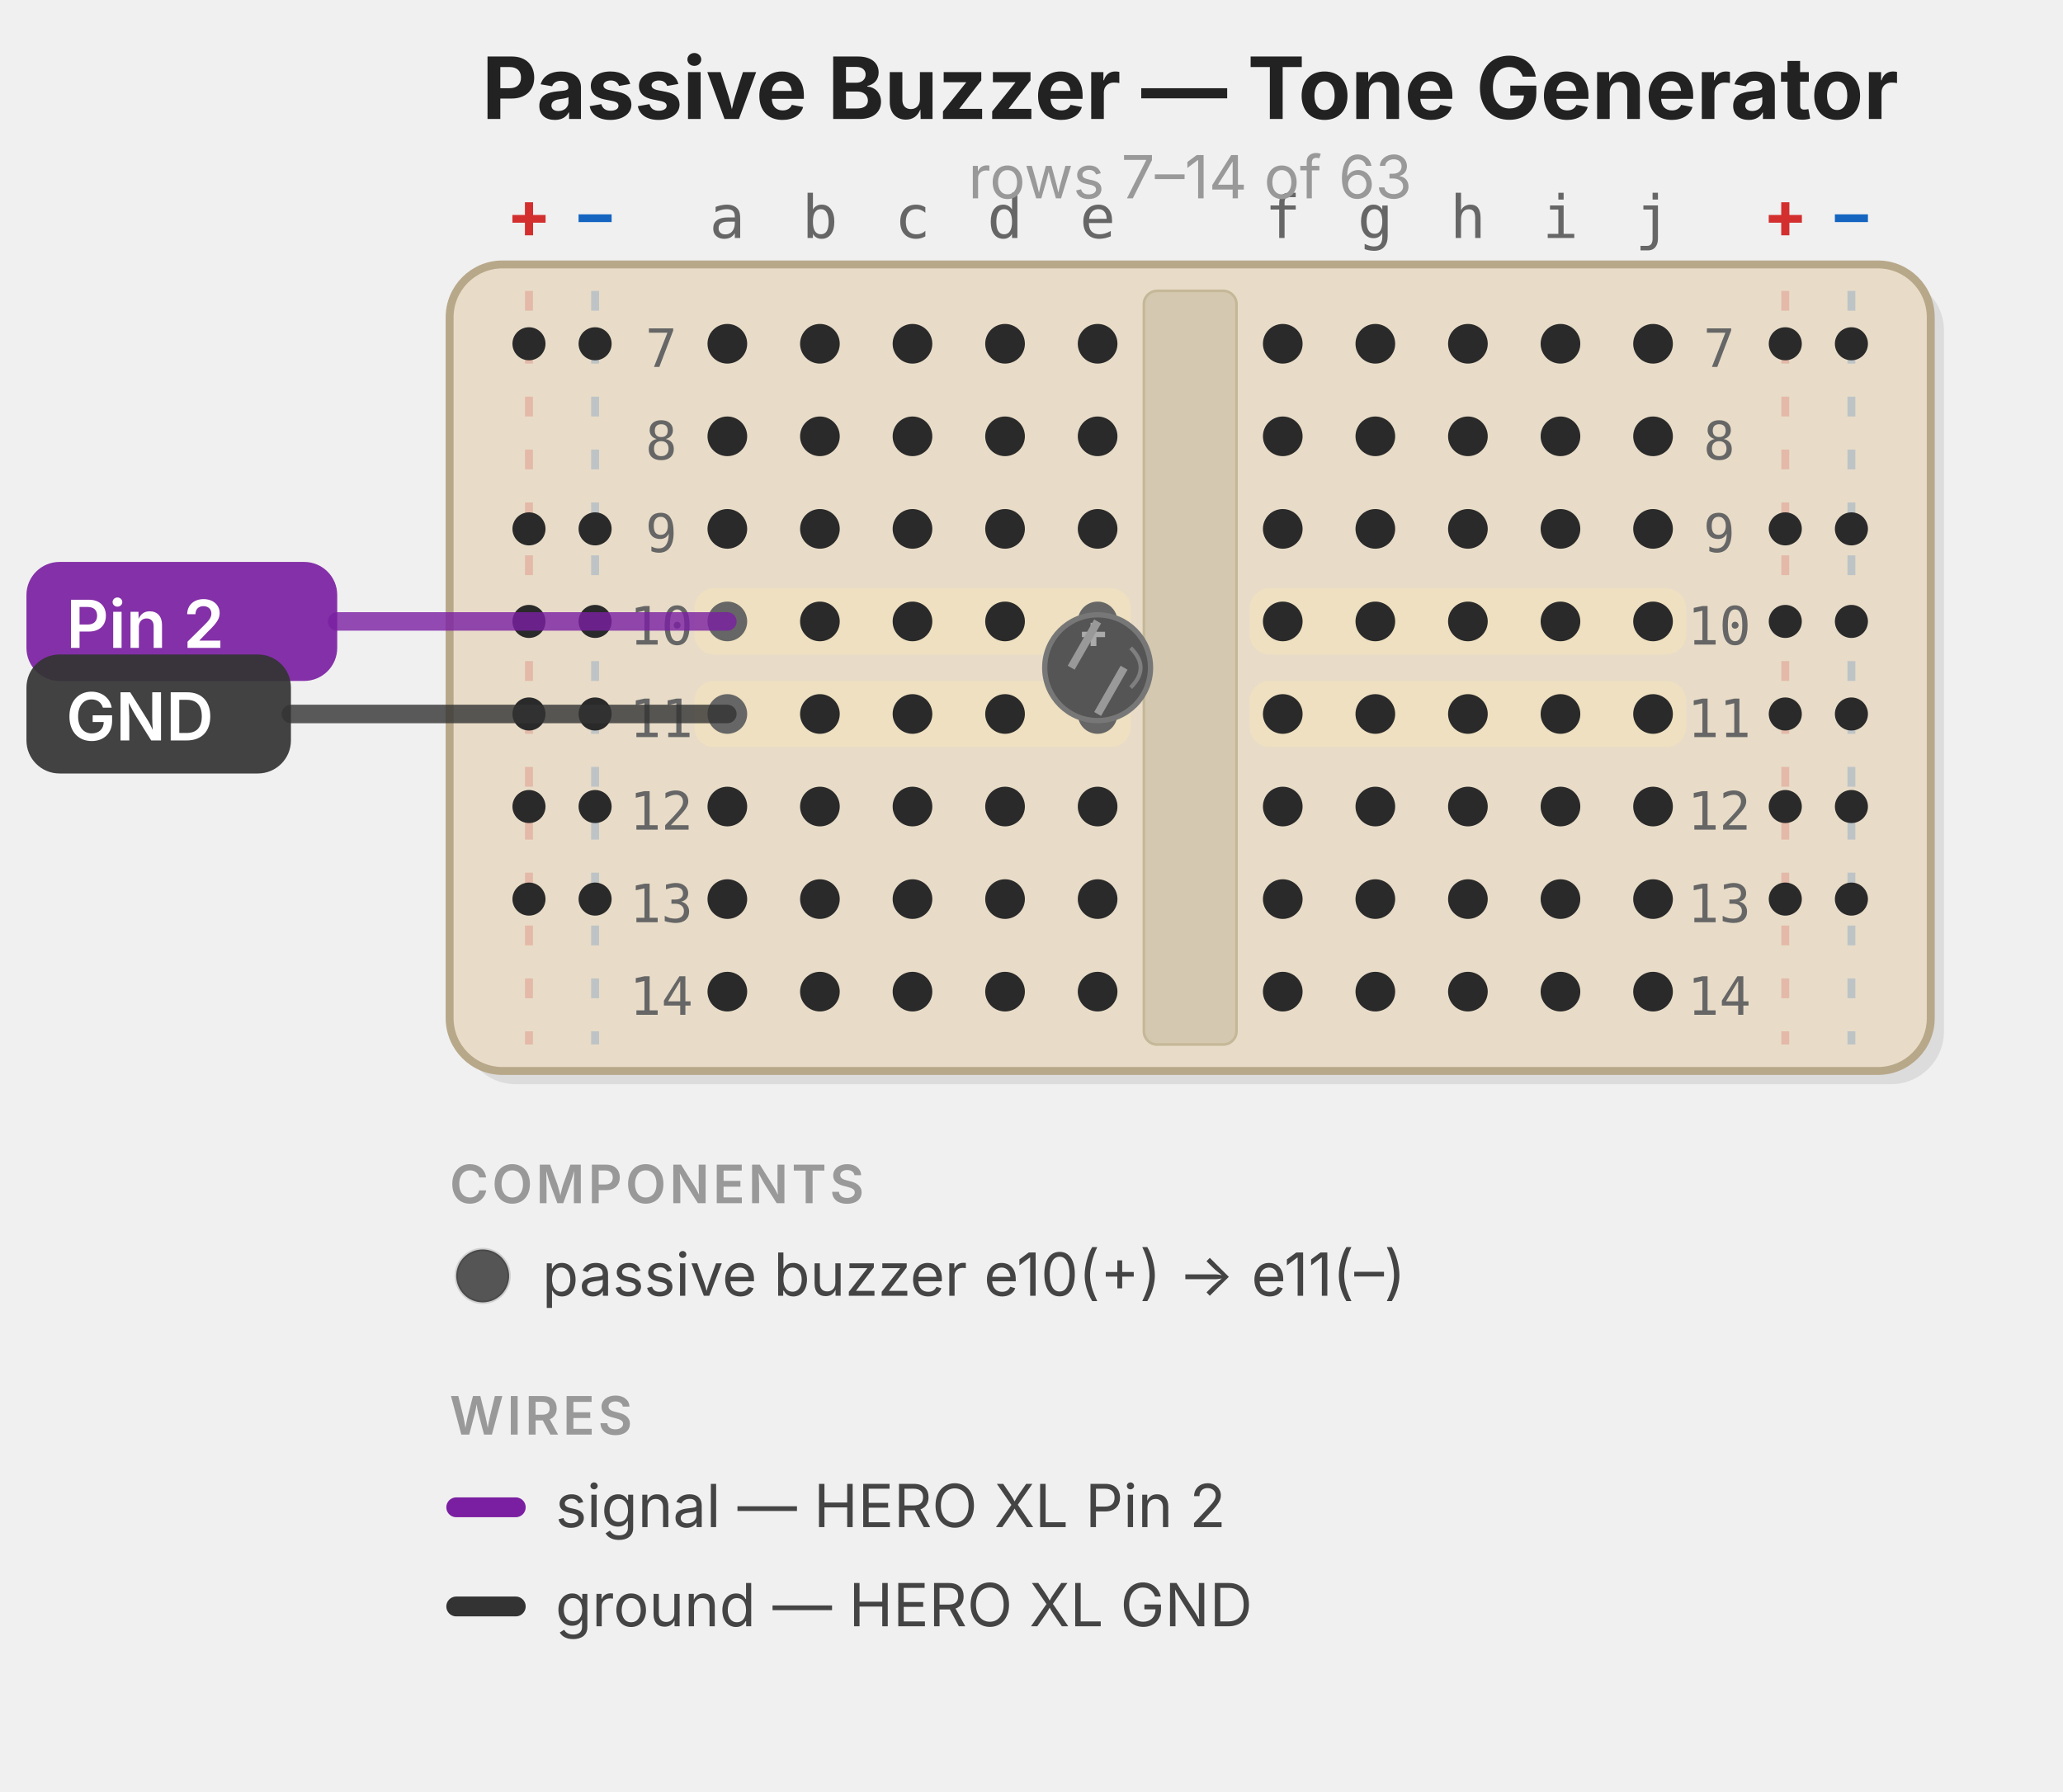
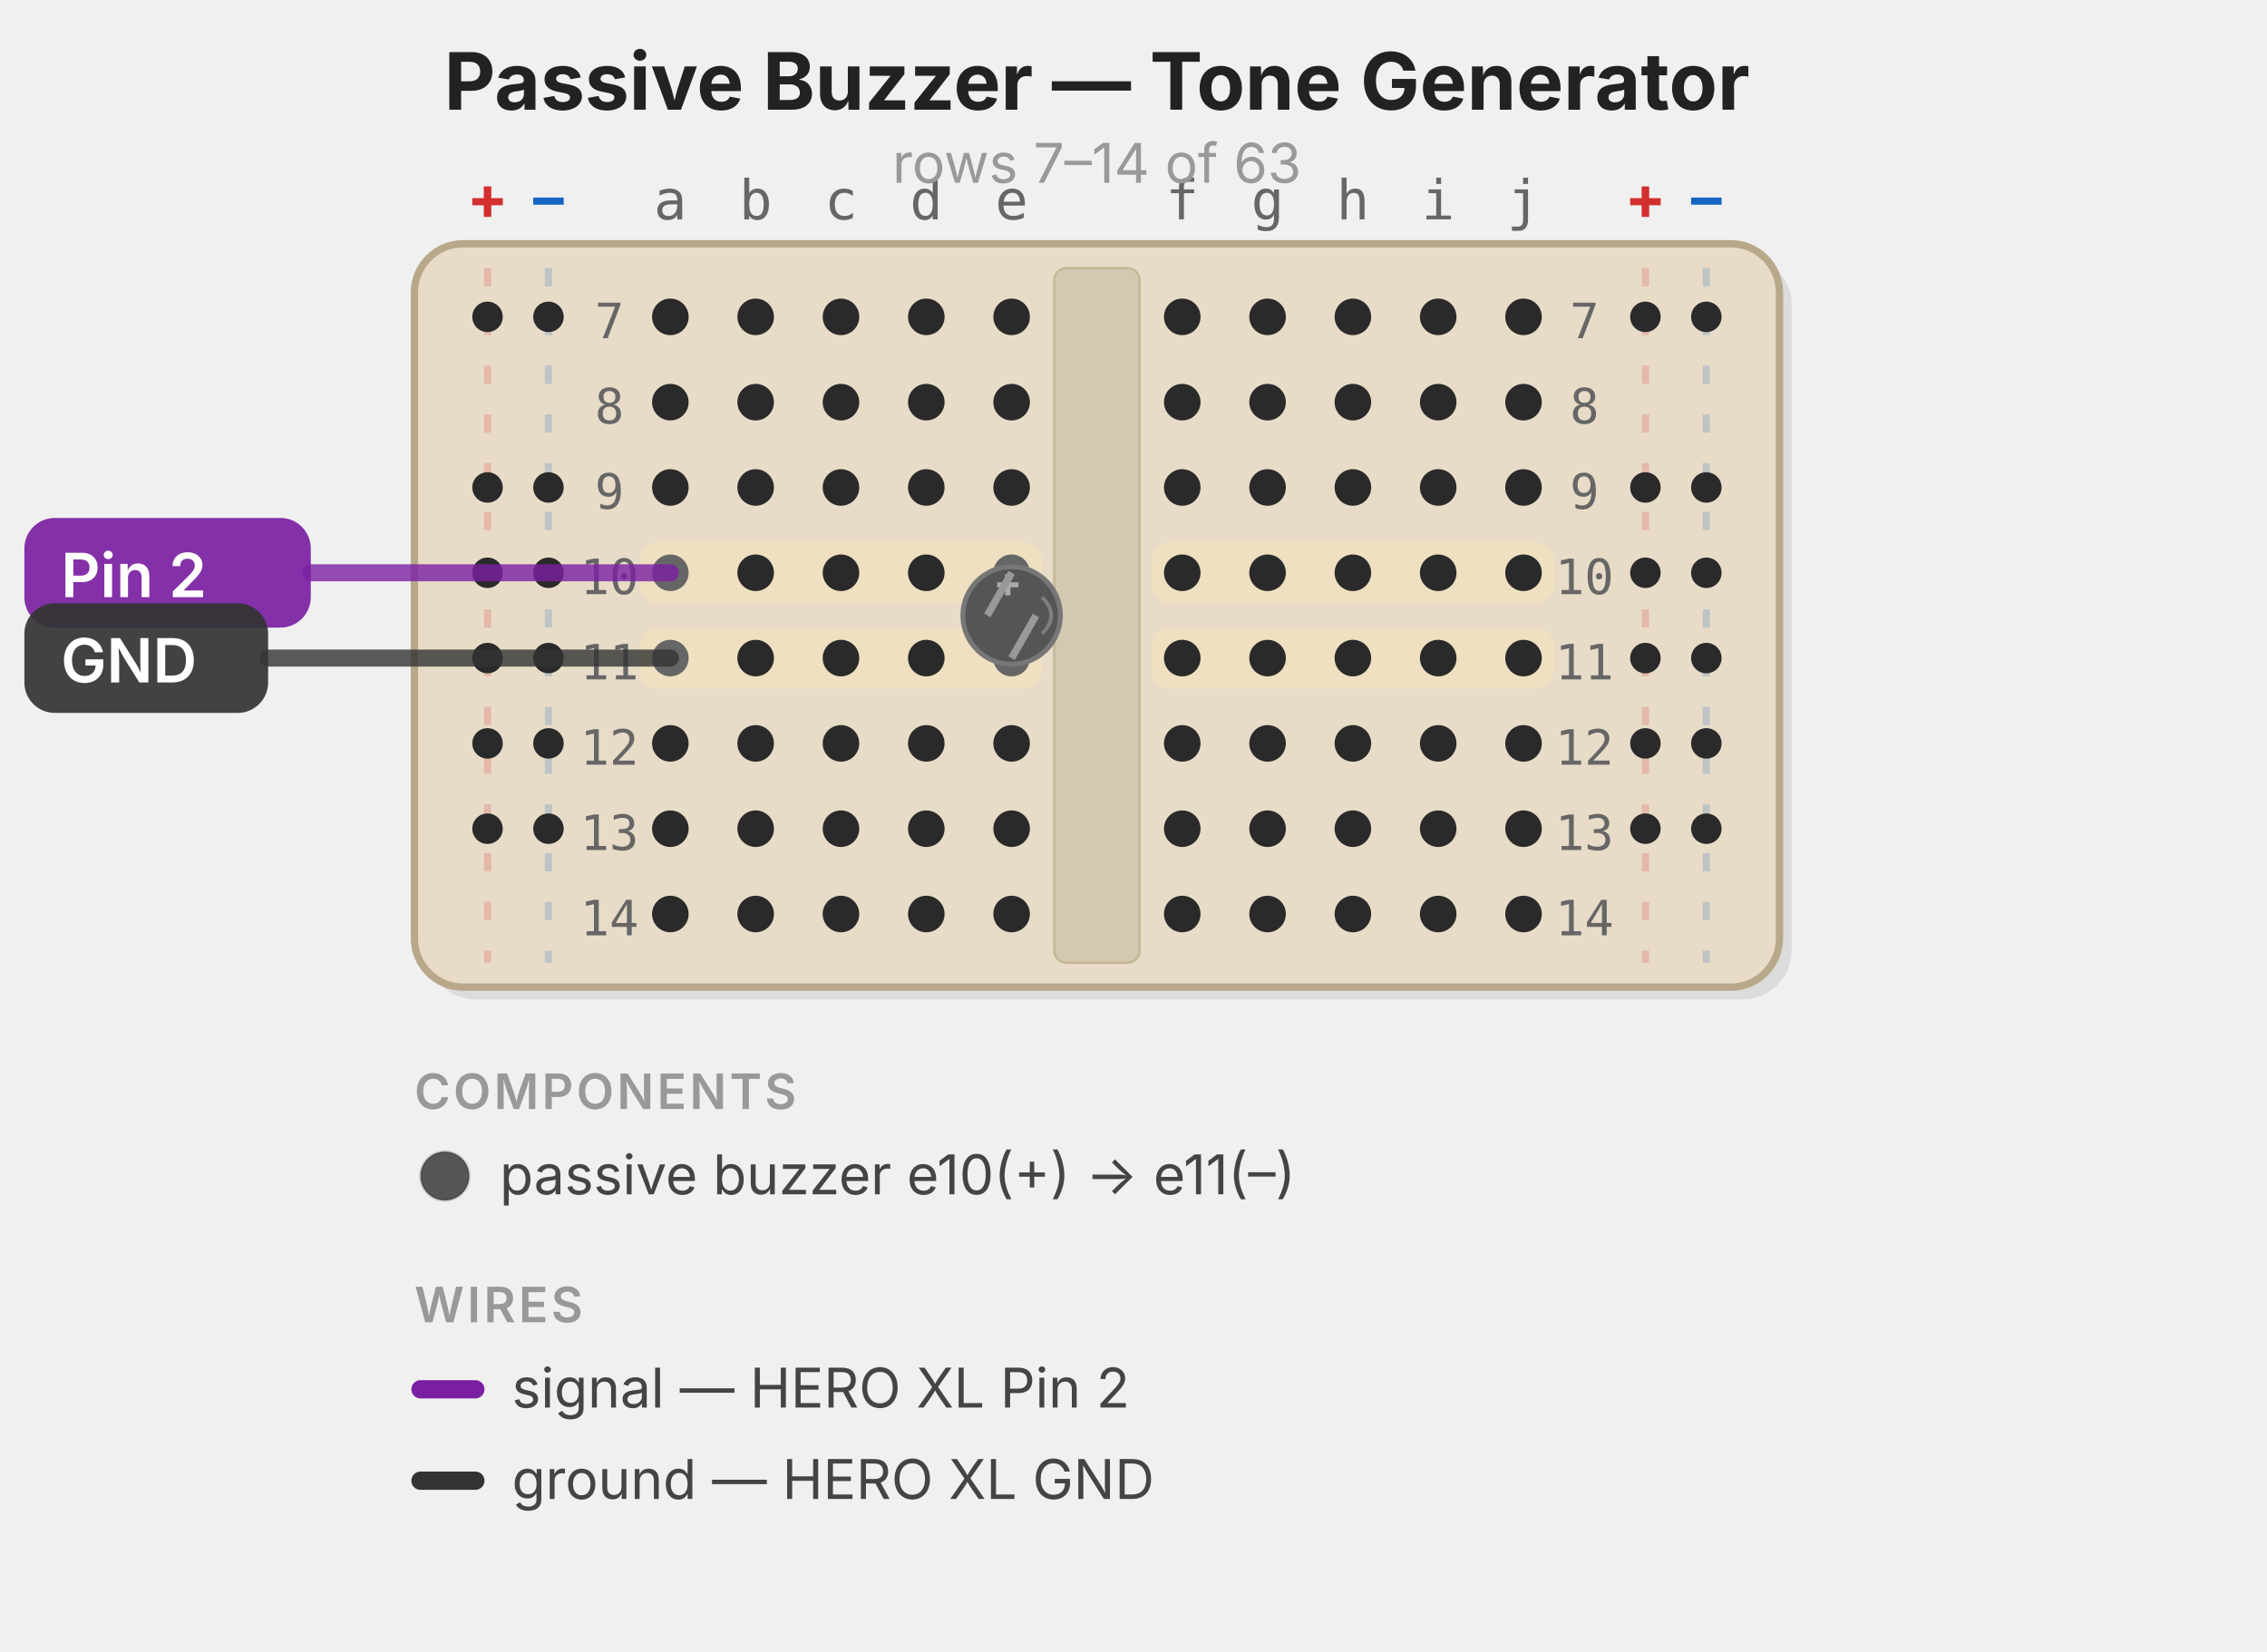
- <svg xmlns="http://www.w3.org/2000/svg" viewBox="0 0 312 271" width="312" height="271" style="background:#fff">
+ <svg xmlns="http://www.w3.org/2000/svg" viewBox="0 0 372 271" width="372" height="271" style="background:#fff">
  <rect x="70.0" y="42.0" width="224.0" height="122.0" rx="8" fill="#00000015" />
  <rect x="68.0" y="40.0" width="224.0" height="122.0" rx="8" fill="#e8dcc8" stroke="#b8a88a" stroke-width="1.2" />
  <rect x="173.0" y="44.0" width="14.0" height="114.0" rx="2" fill="#d4c8b0" stroke="#c4b898" stroke-width="0.4" />
  <line x1="80.0" y1="44.0" x2="80.0" y2="158.0" stroke="#d32f2f" stroke-width="1.2" opacity="0.2" stroke-dasharray="3,5" />
  <line x1="90.0" y1="44.0" x2="90.0" y2="158.0" stroke="#1565c0" stroke-width="1.2" opacity="0.2" stroke-dasharray="3,5" />
  <line x1="270.0" y1="44.0" x2="270.0" y2="158.0" stroke="#d32f2f" stroke-width="1.2" opacity="0.2" stroke-dasharray="3,5" />
  <line x1="280.0" y1="44.0" x2="280.0" y2="158.0" stroke="#1565c0" stroke-width="1.2" opacity="0.2" stroke-dasharray="3,5" />
  <rect x="105.0" y="89.0" width="66.0" height="10.0" rx="3" fill="#ffeaa7" opacity="0.25" />
  <rect x="189.0" y="89.0" width="66.0" height="10.0" rx="3" fill="#ffeaa7" opacity="0.25" />
  <rect x="105.0" y="103.0" width="66.0" height="10.0" rx="3" fill="#ffeaa7" opacity="0.25" />
  <rect x="189.0" y="103.0" width="66.0" height="10.0" rx="3" fill="#ffeaa7" opacity="0.25" />
  <circle cx="110.0" cy="52.0" r="3.0" fill="#2a2a2a" />
  <circle cx="110.0" cy="66.0" r="3.0" fill="#2a2a2a" />
  <circle cx="110.0" cy="80.0" r="3.0" fill="#2a2a2a" />
  <circle cx="110.0" cy="94.0" r="3.0" fill="#666" />
  <circle cx="110.0" cy="108.0" r="3.0" fill="#666" />
  <circle cx="110.0" cy="122.0" r="3.0" fill="#2a2a2a" />
  <circle cx="110.0" cy="136.0" r="3.0" fill="#2a2a2a" />
  <circle cx="110.0" cy="150.0" r="3.0" fill="#2a2a2a" />
  <circle cx="124.0" cy="52.0" r="3.0" fill="#2a2a2a" />
  <circle cx="124.0" cy="66.0" r="3.0" fill="#2a2a2a" />
  <circle cx="124.0" cy="80.0" r="3.0" fill="#2a2a2a" />
  <circle cx="124.0" cy="94.0" r="3.0" fill="#2a2a2a" />
  <circle cx="124.0" cy="108.0" r="3.0" fill="#2a2a2a" />
  <circle cx="124.0" cy="122.0" r="3.0" fill="#2a2a2a" />
  <circle cx="124.0" cy="136.0" r="3.0" fill="#2a2a2a" />
  <circle cx="124.0" cy="150.0" r="3.0" fill="#2a2a2a" />
  <circle cx="138.0" cy="52.0" r="3.0" fill="#2a2a2a" />
  <circle cx="138.0" cy="66.0" r="3.0" fill="#2a2a2a" />
  <circle cx="138.0" cy="80.0" r="3.0" fill="#2a2a2a" />
  <circle cx="138.0" cy="94.0" r="3.0" fill="#2a2a2a" />
  <circle cx="138.0" cy="108.0" r="3.0" fill="#2a2a2a" />
  <circle cx="138.0" cy="122.0" r="3.0" fill="#2a2a2a" />
  <circle cx="138.0" cy="136.0" r="3.0" fill="#2a2a2a" />
  <circle cx="138.0" cy="150.0" r="3.0" fill="#2a2a2a" />
  <circle cx="152.0" cy="52.0" r="3.0" fill="#2a2a2a" />
  <circle cx="152.0" cy="66.0" r="3.0" fill="#2a2a2a" />
  <circle cx="152.0" cy="80.0" r="3.0" fill="#2a2a2a" />
  <circle cx="152.0" cy="94.0" r="3.0" fill="#2a2a2a" />
  <circle cx="152.0" cy="108.0" r="3.0" fill="#2a2a2a" />
  <circle cx="152.0" cy="122.0" r="3.0" fill="#2a2a2a" />
  <circle cx="152.0" cy="136.0" r="3.0" fill="#2a2a2a" />
  <circle cx="152.0" cy="150.0" r="3.0" fill="#2a2a2a" />
  <circle cx="166.0" cy="52.0" r="3.0" fill="#2a2a2a" />
  <circle cx="166.0" cy="66.0" r="3.0" fill="#2a2a2a" />
  <circle cx="166.0" cy="80.0" r="3.0" fill="#2a2a2a" />
  <circle cx="166.0" cy="94.0" r="3.0" fill="#666" />
  <circle cx="166.0" cy="108.0" r="3.0" fill="#666" />
  <circle cx="166.0" cy="122.0" r="3.0" fill="#2a2a2a" />
  <circle cx="166.0" cy="136.0" r="3.0" fill="#2a2a2a" />
  <circle cx="166.0" cy="150.0" r="3.0" fill="#2a2a2a" />
  <circle cx="194.0" cy="52.0" r="3.0" fill="#2a2a2a" />
  <circle cx="194.0" cy="66.0" r="3.0" fill="#2a2a2a" />
  <circle cx="194.0" cy="80.0" r="3.0" fill="#2a2a2a" />
  <circle cx="194.0" cy="94.0" r="3.0" fill="#2a2a2a" />
  <circle cx="194.0" cy="108.0" r="3.0" fill="#2a2a2a" />
  <circle cx="194.0" cy="122.0" r="3.0" fill="#2a2a2a" />
  <circle cx="194.0" cy="136.0" r="3.0" fill="#2a2a2a" />
  <circle cx="194.0" cy="150.0" r="3.0" fill="#2a2a2a" />
  <circle cx="208.0" cy="52.0" r="3.0" fill="#2a2a2a" />
  <circle cx="208.0" cy="66.0" r="3.0" fill="#2a2a2a" />
  <circle cx="208.0" cy="80.0" r="3.0" fill="#2a2a2a" />
  <circle cx="208.0" cy="94.0" r="3.0" fill="#2a2a2a" />
  <circle cx="208.0" cy="108.0" r="3.0" fill="#2a2a2a" />
  <circle cx="208.0" cy="122.0" r="3.0" fill="#2a2a2a" />
  <circle cx="208.0" cy="136.0" r="3.0" fill="#2a2a2a" />
  <circle cx="208.0" cy="150.0" r="3.0" fill="#2a2a2a" />
  <circle cx="222.0" cy="52.0" r="3.0" fill="#2a2a2a" />
  <circle cx="222.0" cy="66.0" r="3.0" fill="#2a2a2a" />
  <circle cx="222.0" cy="80.0" r="3.0" fill="#2a2a2a" />
  <circle cx="222.0" cy="94.0" r="3.0" fill="#2a2a2a" />
  <circle cx="222.0" cy="108.0" r="3.0" fill="#2a2a2a" />
  <circle cx="222.0" cy="122.0" r="3.0" fill="#2a2a2a" />
  <circle cx="222.0" cy="136.0" r="3.0" fill="#2a2a2a" />
  <circle cx="222.0" cy="150.0" r="3.0" fill="#2a2a2a" />
  <circle cx="236.0" cy="52.0" r="3.0" fill="#2a2a2a" />
  <circle cx="236.0" cy="66.0" r="3.0" fill="#2a2a2a" />
  <circle cx="236.0" cy="80.0" r="3.0" fill="#2a2a2a" />
  <circle cx="236.0" cy="94.0" r="3.0" fill="#2a2a2a" />
  <circle cx="236.0" cy="108.0" r="3.0" fill="#2a2a2a" />
  <circle cx="236.0" cy="122.0" r="3.0" fill="#2a2a2a" />
  <circle cx="236.0" cy="136.0" r="3.0" fill="#2a2a2a" />
  <circle cx="236.0" cy="150.0" r="3.0" fill="#2a2a2a" />
  <circle cx="250.0" cy="52.0" r="3.0" fill="#2a2a2a" />
  <circle cx="250.0" cy="66.0" r="3.0" fill="#2a2a2a" />
  <circle cx="250.0" cy="80.0" r="3.0" fill="#2a2a2a" />
  <circle cx="250.0" cy="94.0" r="3.0" fill="#2a2a2a" />
  <circle cx="250.0" cy="108.0" r="3.0" fill="#2a2a2a" />
  <circle cx="250.0" cy="122.0" r="3.0" fill="#2a2a2a" />
  <circle cx="250.0" cy="136.0" r="3.0" fill="#2a2a2a" />
  <circle cx="250.0" cy="150.0" r="3.0" fill="#2a2a2a" />
  <circle cx="80.0" cy="52.0" r="2.5" fill="#2a2a2a" />
  <circle cx="80.0" cy="80.0" r="2.5" fill="#2a2a2a" />
  <circle cx="80.0" cy="94.0" r="2.5" fill="#2a2a2a" />
  <circle cx="80.0" cy="108.0" r="2.5" fill="#2a2a2a" />
  <circle cx="80.0" cy="122.0" r="2.5" fill="#2a2a2a" />
  <circle cx="80.0" cy="136.0" r="2.5" fill="#2a2a2a" />
  <circle cx="90.0" cy="52.0" r="2.5" fill="#2a2a2a" />
  <circle cx="90.0" cy="80.0" r="2.5" fill="#2a2a2a" />
  <circle cx="90.0" cy="94.0" r="2.5" fill="#2a2a2a" />
  <circle cx="90.0" cy="108.0" r="2.5" fill="#2a2a2a" />
  <circle cx="90.0" cy="122.0" r="2.5" fill="#2a2a2a" />
  <circle cx="90.0" cy="136.0" r="2.5" fill="#2a2a2a" />
  <circle cx="270.0" cy="52.0" r="2.5" fill="#2a2a2a" />
  <circle cx="270.0" cy="80.0" r="2.5" fill="#2a2a2a" />
  <circle cx="270.0" cy="94.0" r="2.5" fill="#2a2a2a" />
  <circle cx="270.0" cy="108.0" r="2.5" fill="#2a2a2a" />
  <circle cx="270.0" cy="122.0" r="2.5" fill="#2a2a2a" />
  <circle cx="270.0" cy="136.0" r="2.5" fill="#2a2a2a" />
  <circle cx="280.0" cy="52.0" r="2.5" fill="#2a2a2a" />
  <circle cx="280.0" cy="80.0" r="2.5" fill="#2a2a2a" />
  <circle cx="280.0" cy="94.0" r="2.5" fill="#2a2a2a" />
  <circle cx="280.0" cy="108.0" r="2.5" fill="#2a2a2a" />
  <circle cx="280.0" cy="122.0" r="2.5" fill="#2a2a2a" />
  <circle cx="280.0" cy="136.0" r="2.5" fill="#2a2a2a" />
  <text x="110.0" y="36.0" font-size="9" fill="#666" text-anchor="middle" font-family="'SF Mono', 'Cascadia Code', 'Fira Code', monospace">a</text>
  <text x="124.0" y="36.0" font-size="9" fill="#666" text-anchor="middle" font-family="'SF Mono', 'Cascadia Code', 'Fira Code', monospace">b</text>
  <text x="138.0" y="36.0" font-size="9" fill="#666" text-anchor="middle" font-family="'SF Mono', 'Cascadia Code', 'Fira Code', monospace">c</text>
  <text x="152.0" y="36.0" font-size="9" fill="#666" text-anchor="middle" font-family="'SF Mono', 'Cascadia Code', 'Fira Code', monospace">d</text>
  <text x="166.0" y="36.0" font-size="9" fill="#666" text-anchor="middle" font-family="'SF Mono', 'Cascadia Code', 'Fira Code', monospace">e</text>
  <text x="194.0" y="36.0" font-size="9" fill="#666" text-anchor="middle" font-family="'SF Mono', 'Cascadia Code', 'Fira Code', monospace">f</text>
  <text x="208.0" y="36.0" font-size="9" fill="#666" text-anchor="middle" font-family="'SF Mono', 'Cascadia Code', 'Fira Code', monospace">g</text>
  <text x="222.0" y="36.0" font-size="9" fill="#666" text-anchor="middle" font-family="'SF Mono', 'Cascadia Code', 'Fira Code', monospace">h</text>
  <text x="236.0" y="36.0" font-size="9" fill="#666" text-anchor="middle" font-family="'SF Mono', 'Cascadia Code', 'Fira Code', monospace">i</text>
  <text x="250.0" y="36.0" font-size="9" fill="#666" text-anchor="middle" font-family="'SF Mono', 'Cascadia Code', 'Fira Code', monospace">j</text>
  <text x="80.0" y="36.0" font-size="10" fill="#d32f2f" font-weight="bold" text-anchor="middle" font-family="system-ui, -apple-system, 'Segoe UI', sans-serif">+</text>
  <text x="90.0" y="36.0" font-size="10" fill="#1565c0" font-weight="bold" text-anchor="middle" font-family="system-ui, -apple-system, 'Segoe UI', sans-serif">–</text>
  <text x="270.0" y="36.0" font-size="10" fill="#d32f2f" font-weight="bold" text-anchor="middle" font-family="system-ui, -apple-system, 'Segoe UI', sans-serif">+</text>
  <text x="280.0" y="36.0" font-size="10" fill="#1565c0" font-weight="bold" text-anchor="middle" font-family="system-ui, -apple-system, 'Segoe UI', sans-serif">–</text>
  <text x="100.0" y="55.5" font-size="8" fill="#666" text-anchor="middle" font-family="'SF Mono', 'Cascadia Code', 'Fira Code', monospace">7</text>
  <text x="260.0" y="55.5" font-size="8" fill="#666" text-anchor="middle" font-family="'SF Mono', 'Cascadia Code', 'Fira Code', monospace">7</text>
  <text x="100.0" y="69.5" font-size="8" fill="#666" text-anchor="middle" font-family="'SF Mono', 'Cascadia Code', 'Fira Code', monospace">8</text>
  <text x="260.0" y="69.5" font-size="8" fill="#666" text-anchor="middle" font-family="'SF Mono', 'Cascadia Code', 'Fira Code', monospace">8</text>
  <text x="100.0" y="83.5" font-size="8" fill="#666" text-anchor="middle" font-family="'SF Mono', 'Cascadia Code', 'Fira Code', monospace">9</text>
  <text x="260.0" y="83.5" font-size="8" fill="#666" text-anchor="middle" font-family="'SF Mono', 'Cascadia Code', 'Fira Code', monospace">9</text>
  <text x="100.0" y="97.5" font-size="8" fill="#666" text-anchor="middle" font-family="'SF Mono', 'Cascadia Code', 'Fira Code', monospace">10</text>
  <text x="260.0" y="97.5" font-size="8" fill="#666" text-anchor="middle" font-family="'SF Mono', 'Cascadia Code', 'Fira Code', monospace">10</text>
  <text x="100.0" y="111.5" font-size="8" fill="#666" text-anchor="middle" font-family="'SF Mono', 'Cascadia Code', 'Fira Code', monospace">11</text>
  <text x="260.0" y="111.5" font-size="8" fill="#666" text-anchor="middle" font-family="'SF Mono', 'Cascadia Code', 'Fira Code', monospace">11</text>
  <text x="100.0" y="125.5" font-size="8" fill="#666" text-anchor="middle" font-family="'SF Mono', 'Cascadia Code', 'Fira Code', monospace">12</text>
  <text x="260.0" y="125.5" font-size="8" fill="#666" text-anchor="middle" font-family="'SF Mono', 'Cascadia Code', 'Fira Code', monospace">12</text>
  <text x="100.0" y="139.5" font-size="8" fill="#666" text-anchor="middle" font-family="'SF Mono', 'Cascadia Code', 'Fira Code', monospace">13</text>
  <text x="260.0" y="139.5" font-size="8" fill="#666" text-anchor="middle" font-family="'SF Mono', 'Cascadia Code', 'Fira Code', monospace">13</text>
  <text x="100.0" y="153.5" font-size="8" fill="#666" text-anchor="middle" font-family="'SF Mono', 'Cascadia Code', 'Fira Code', monospace">14</text>
  <text x="260.0" y="153.5" font-size="8" fill="#666" text-anchor="middle" font-family="'SF Mono', 'Cascadia Code', 'Fira Code', monospace">14</text>
  <circle cx="166.0" cy="101.0" r="8.0" fill="#555" stroke="#777" stroke-width="0.8" />
  <text x="163.0" y="98.0" font-size="7" fill="#aaa" font-weight="bold" font-family="system-ui, -apple-system, 'Segoe UI', sans-serif">+</text>
  <path d="M 171.0 98.0 q 3 3 0 6" fill="none" stroke="#aaa" stroke-width="0.6" opacity="0.5" />
  <line x1="166.0" y1="94.0" x2="162.0" y2="101.0" stroke="#999" stroke-width="1.2" />
  <line x1="170.0" y1="101.0" x2="166.0" y2="108.0" stroke="#999" stroke-width="1.2" />
  <line x1="51.0" y1="94.0" x2="110.0" y2="94.0" stroke="#7b1fa2" stroke-width="2.8" stroke-linecap="round" opacity="0.8" />
  <rect x="4.0" y="85.0" width="47.0" height="18.0" rx="5" fill="#7b1fa2" opacity="0.92" />
  <text x="10.0" y="98.0" font-size="10" fill="white" font-weight="600" font-family="system-ui, -apple-system, 'Segoe UI', sans-serif">Pin 2</text>
  <line x1="44.0" y1="108.0" x2="110.0" y2="108.0" stroke="#333333" stroke-width="2.8" stroke-linecap="round" opacity="0.8" />
  <rect x="4.0" y="99.0" width="40.0" height="18.0" rx="5" fill="#333333" opacity="0.92" />
  <text x="10.0" y="112.0" font-size="10" fill="white" font-weight="600" font-family="system-ui, -apple-system, 'Segoe UI', sans-serif">GND</text>
  <text x="68.0" y="182.0" font-size="8" fill="#999" font-weight="600" letter-spacing="0.5" font-family="system-ui, -apple-system, 'Segoe UI', sans-serif">COMPONENTS</text>
  <circle cx="73.0" cy="193.0" r="4.0" fill="#555" stroke="#0002" stroke-width="0.5" />
  <text x="82.0" y="196.0" font-size="9" fill="#444" font-family="system-ui, -apple-system, 'Segoe UI', sans-serif">passive buzzer  e10(+) → e11(–)</text>
  <text x="68.0" y="217.0" font-size="8" fill="#999" font-weight="600" letter-spacing="0.5" font-family="system-ui, -apple-system, 'Segoe UI', sans-serif">WIRES</text>
  <line x1="69.0" y1="228.0" x2="78.0" y2="228.0" stroke="#7b1fa2" stroke-width="3" stroke-linecap="round" />
  <text x="84.0" y="231.0" font-size="9" fill="#444" font-family="system-ui, -apple-system, 'Segoe UI', sans-serif">signal — HERO XL Pin 2</text>
  <line x1="69.0" y1="243.0" x2="78.0" y2="243.0" stroke="#333333" stroke-width="3" stroke-linecap="round" />
  <text x="84.0" y="246.0" font-size="9" fill="#444" font-family="system-ui, -apple-system, 'Segoe UI', sans-serif">ground — HERO XL GND</text>
  <text x="180.0" y="18.0" font-size="13" fill="#222" font-weight="700" text-anchor="middle" font-family="system-ui, -apple-system, 'Segoe UI', sans-serif">Passive Buzzer — Tone Generator</text>
  <text x="180.0" y="30.0" font-size="9" fill="#999" text-anchor="middle" font-family="system-ui, -apple-system, 'Segoe UI', sans-serif">rows 7–14 of 63</text>
</svg>
